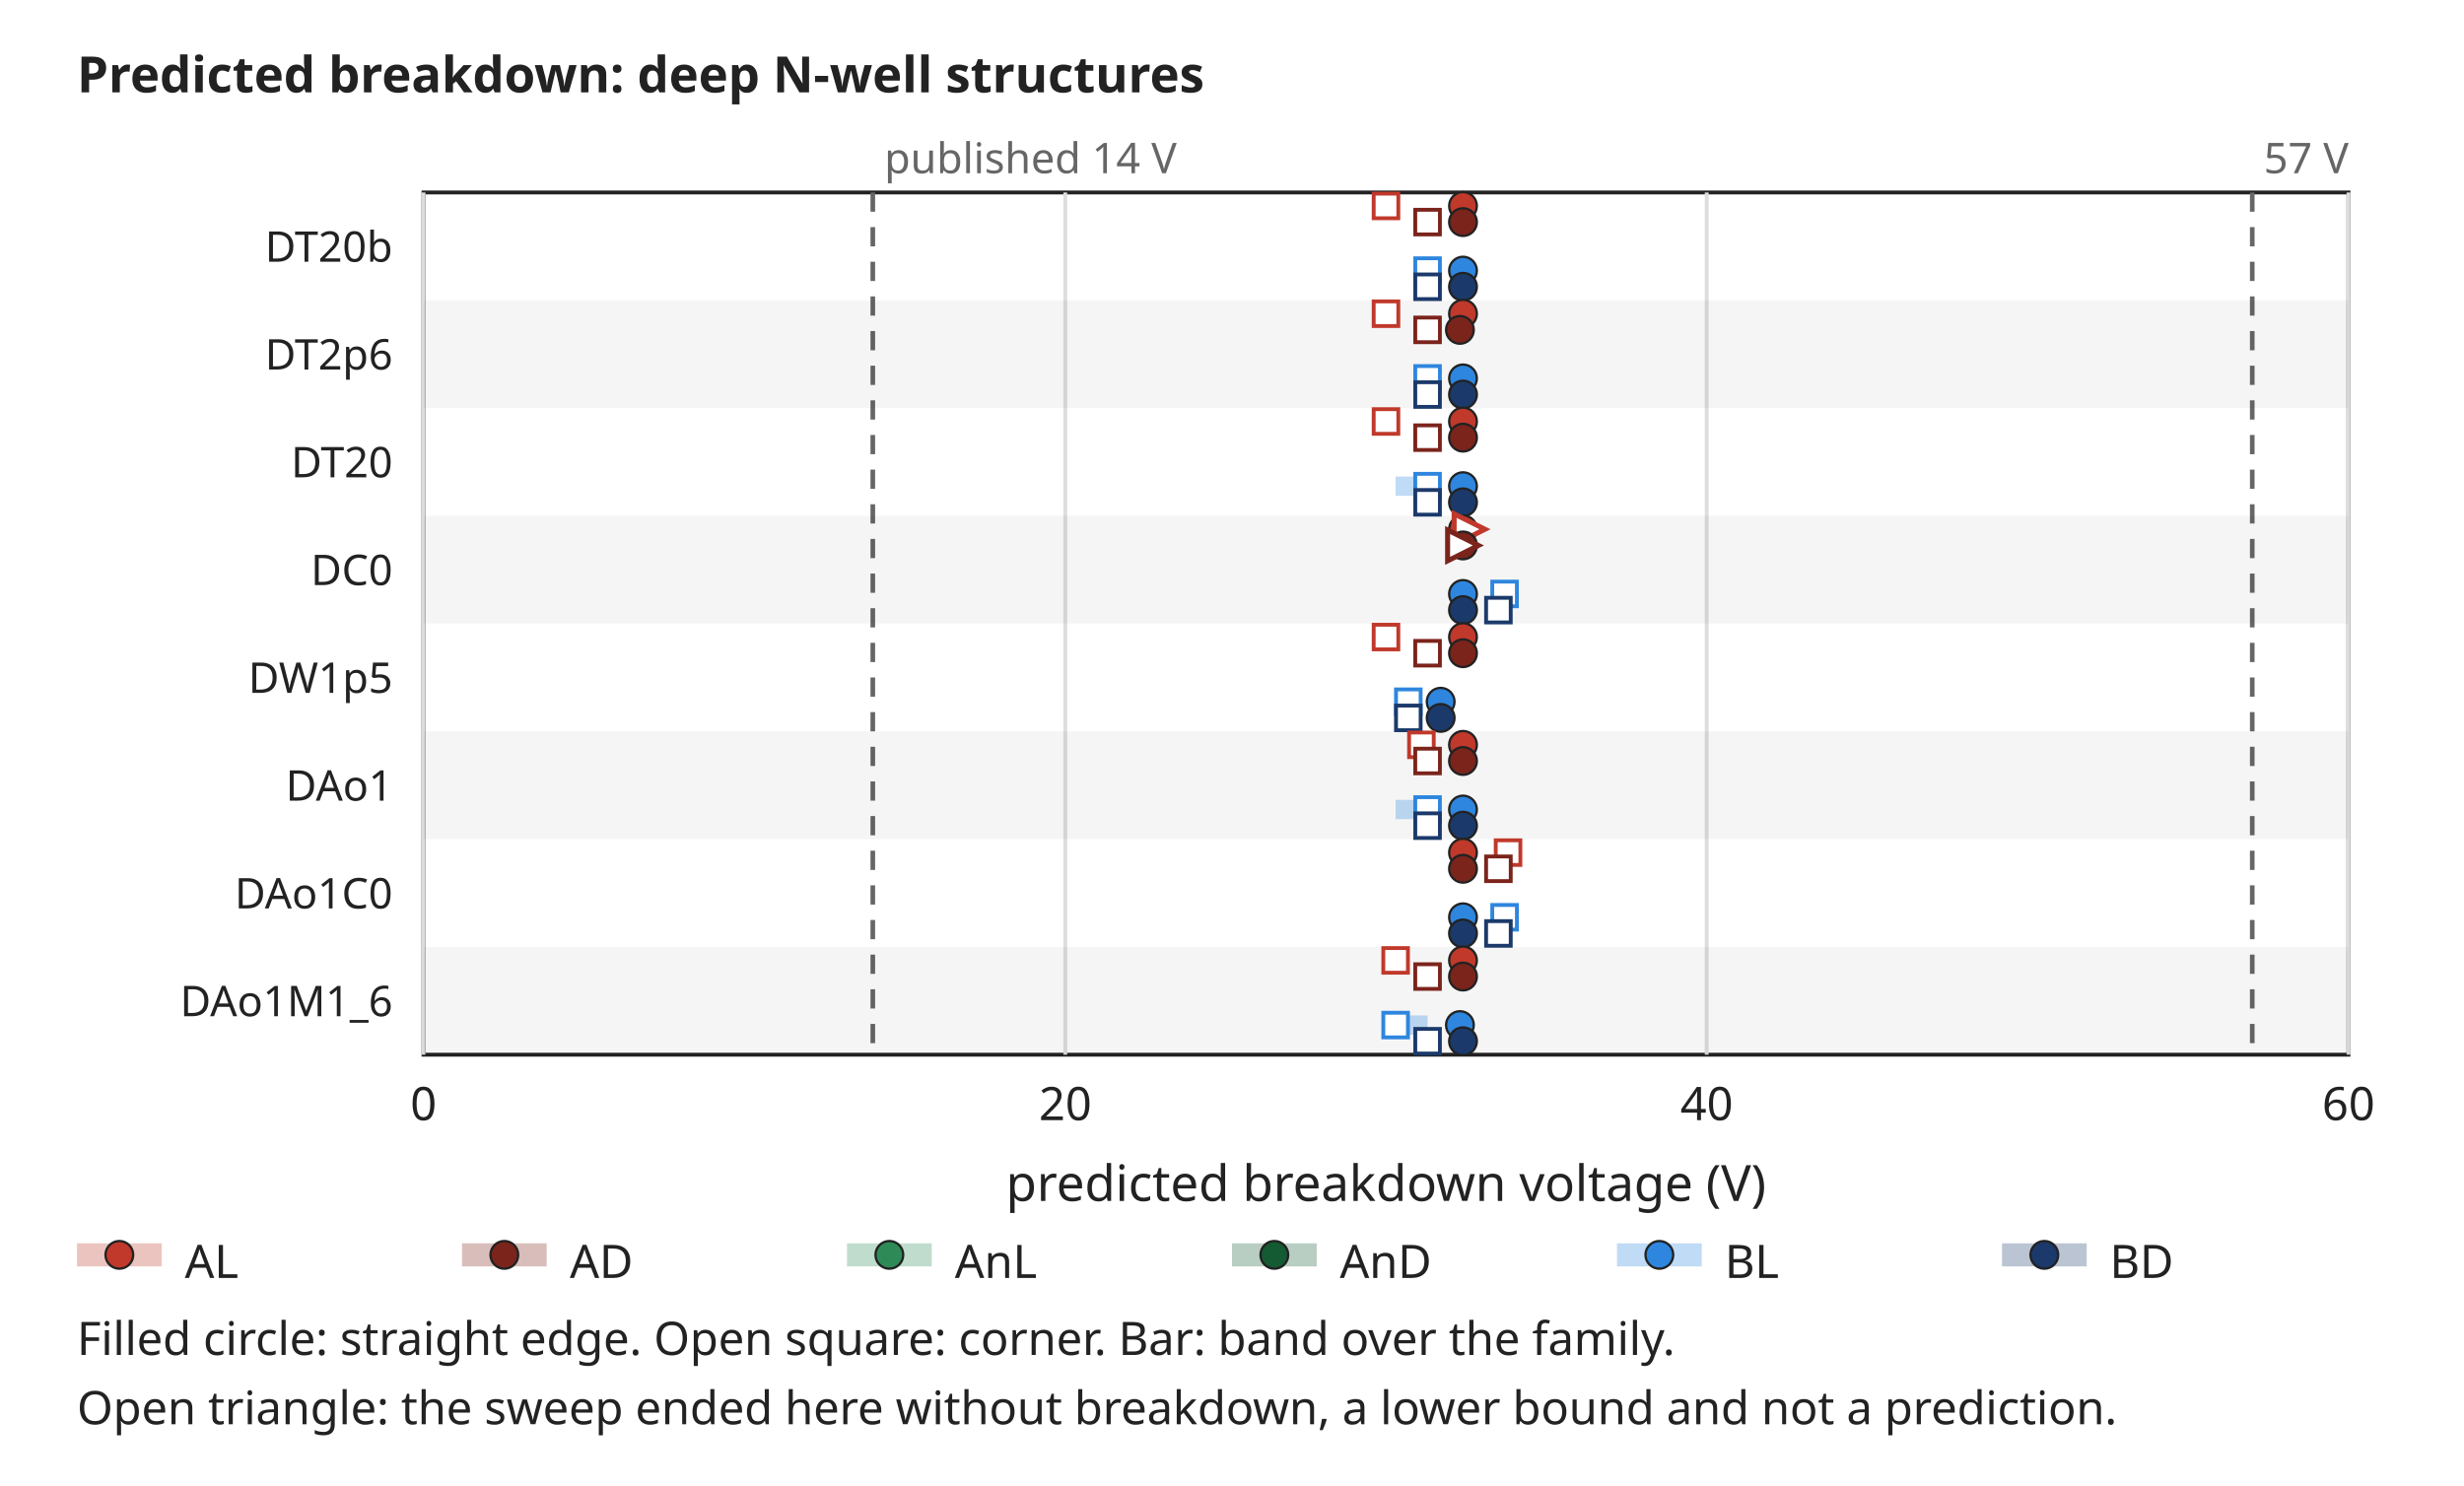
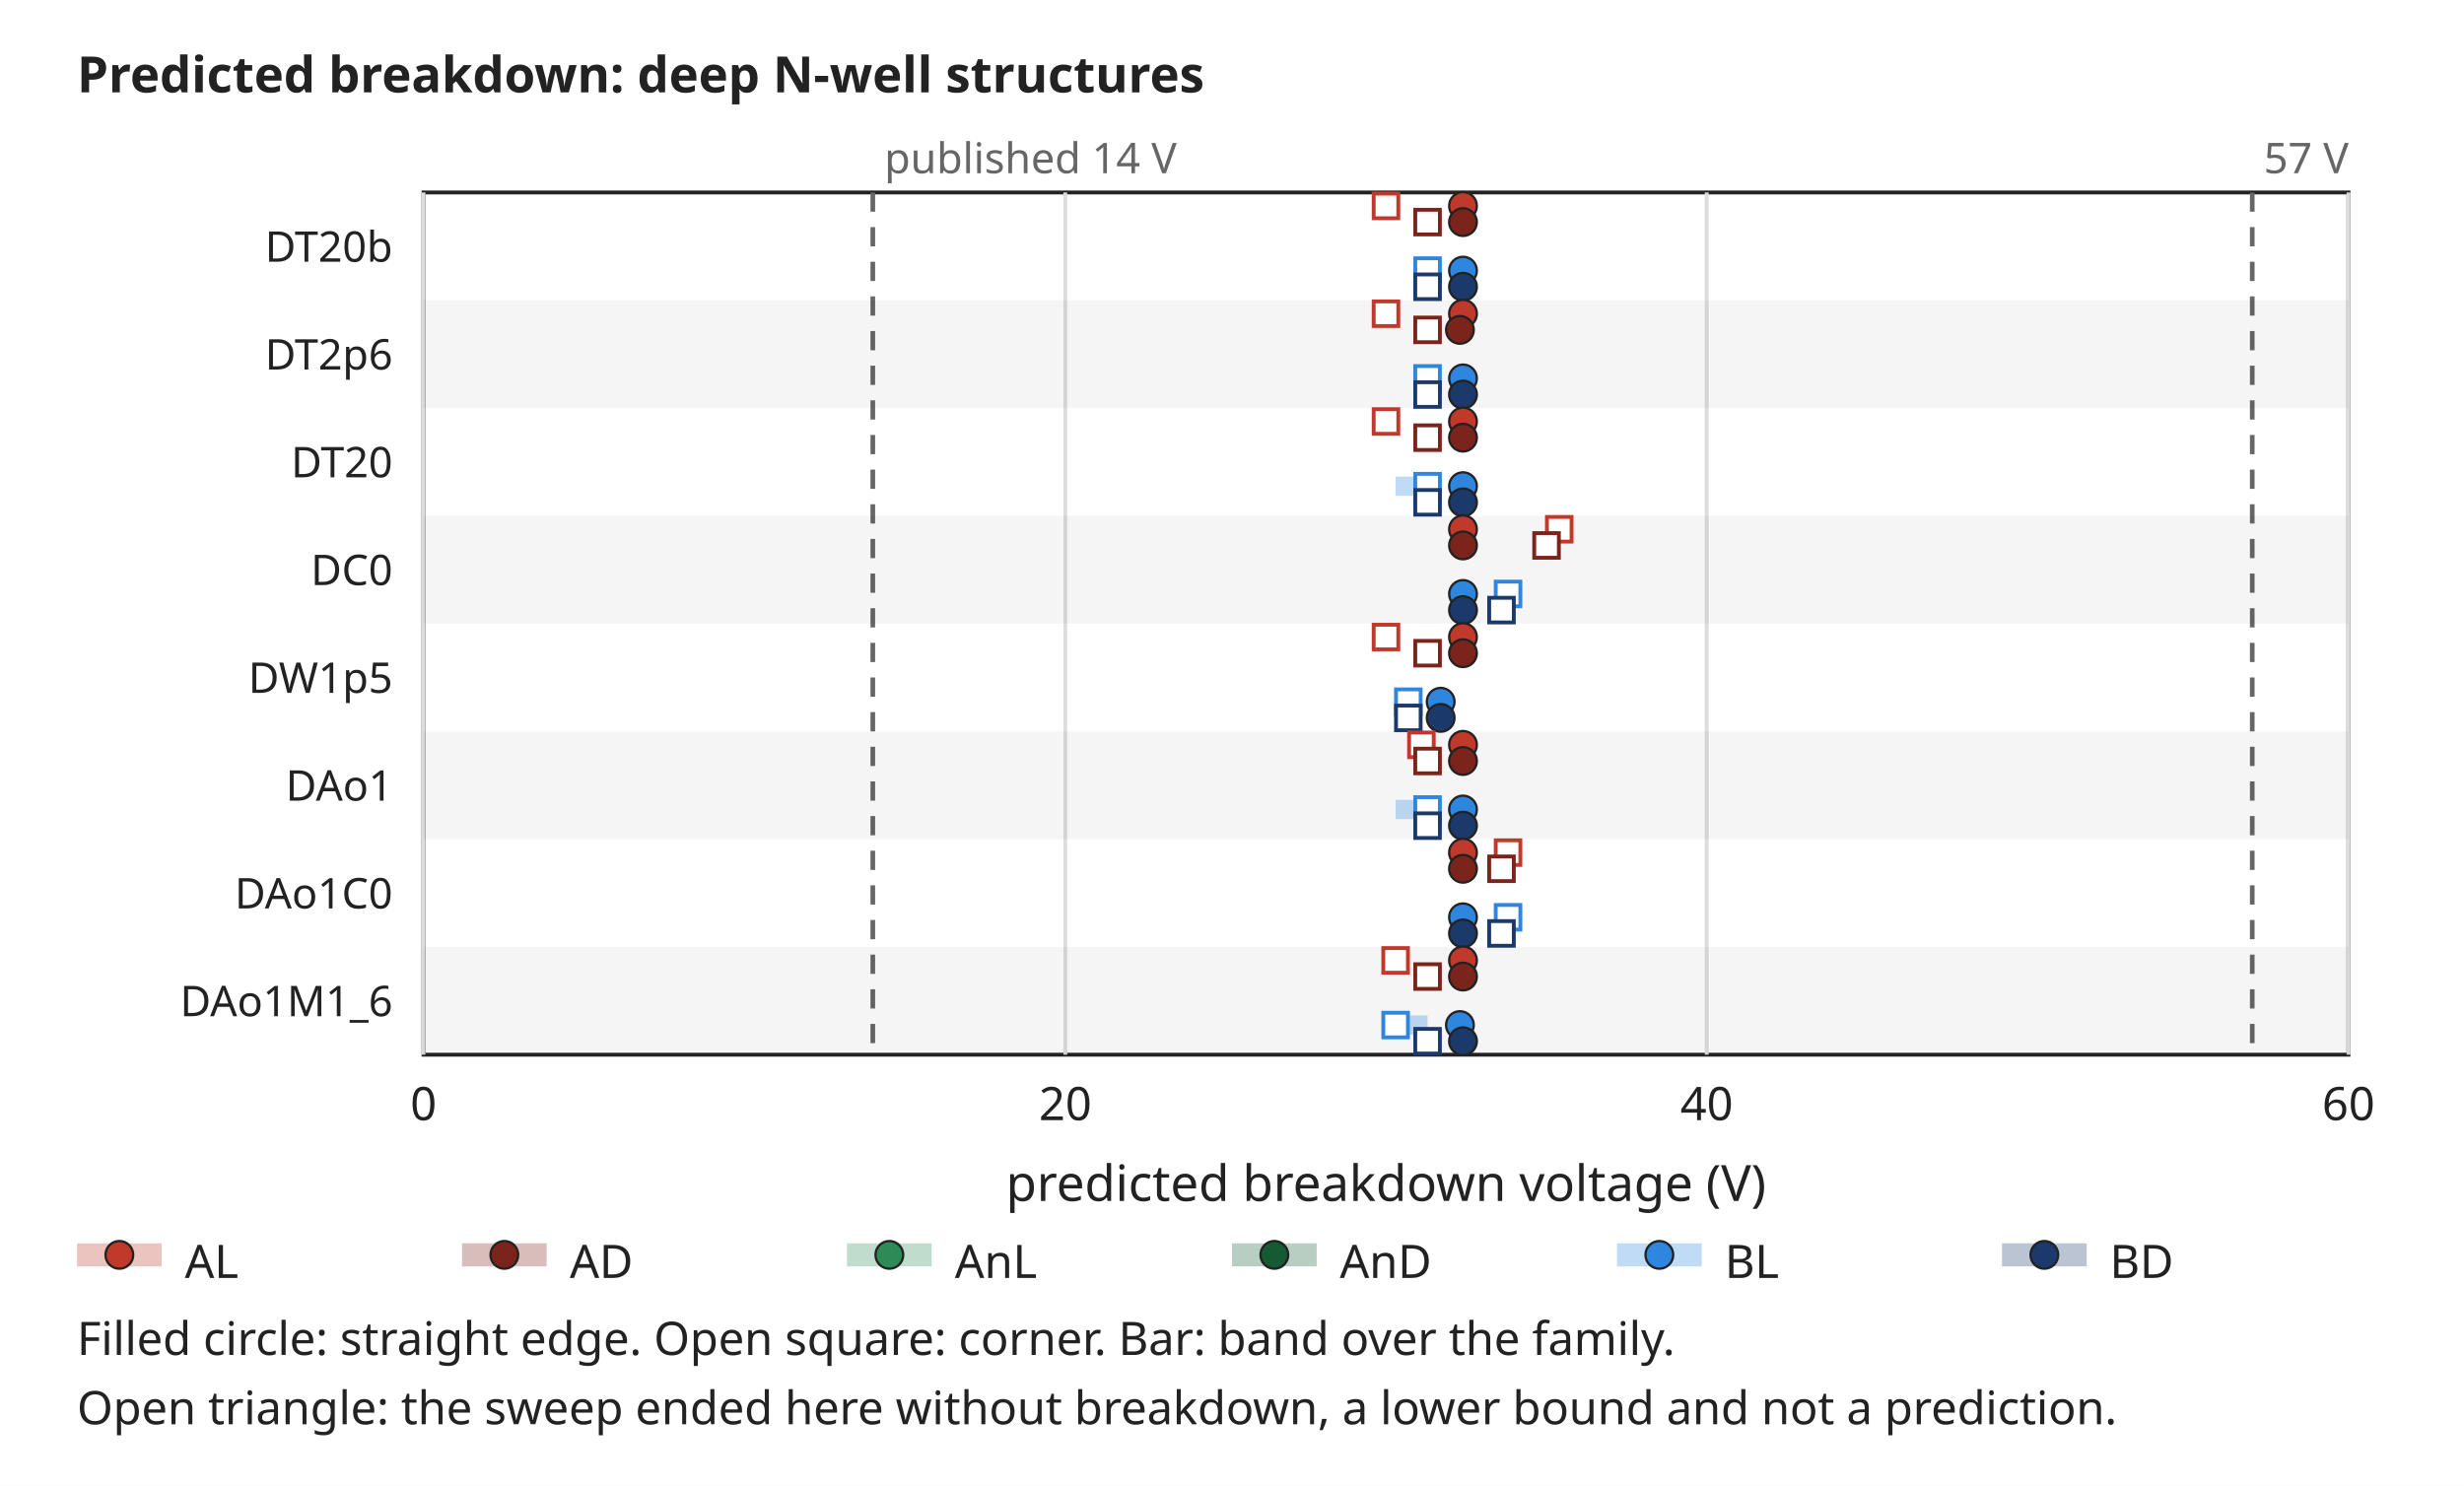
<svg xmlns="http://www.w3.org/2000/svg" width="640" height="386" viewBox="0 0 640 386" font-family="sans-serif" font-size="13">
  <rect width="640" height="386" fill="white" />
  <text x="20" y="24" text-anchor="start" font-size="13" font-weight="bold" fill="#222222">Predicted breakdown: deep N-well structures</text>
  <rect x="110" y="50" width="500" height="224" rx="0" fill="none" stroke="#222222" />
  <line x1="110.0" y1="50" x2="110.0" y2="274" stroke="#dddddd" stroke-width="1" />
  <text x="110.0" y="291" text-anchor="middle" font-size="12" font-weight="normal" fill="#222222">0</text>
  <line x1="276.7" y1="50" x2="276.7" y2="274" stroke="#dddddd" stroke-width="1" />
  <text x="276.7" y="291" text-anchor="middle" font-size="12" font-weight="normal" fill="#222222">20</text>
  <line x1="443.3" y1="50" x2="443.3" y2="274" stroke="#dddddd" stroke-width="1" />
  <text x="443.3" y="291" text-anchor="middle" font-size="12" font-weight="normal" fill="#222222">40</text>
  <line x1="610.0" y1="50" x2="610.0" y2="274" stroke="#dddddd" stroke-width="1" />
  <text x="610.0" y="291" text-anchor="middle" font-size="12" font-weight="normal" fill="#222222">60</text>
  <text x="360.0" y="312" text-anchor="middle" font-size="13" font-weight="normal" fill="#222222">predicted breakdown voltage (V)</text>
  <text x="60" y="162.0" text-anchor="middle" font-size="13" font-weight="normal" fill="#222222" transform="rotate(-90 60 162.0)" />
  <line x1="226.7" y1="50" x2="226.7" y2="274" stroke="#666666" stroke-width="1.2" stroke-dasharray="5 4" />
  <text x="229.7" y="45" text-anchor="start" font-size="11" font-weight="normal" fill="#666666">published 14 V</text>
  <line x1="585.0" y1="50" x2="585.0" y2="274" stroke="#666666" stroke-width="1.2" stroke-dasharray="5 4" />
  <text x="588.0" y="45" text-anchor="start" font-size="11" font-weight="normal" fill="#666666">57 V</text>
  <text x="102" y="68.0" text-anchor="end" font-size="11" font-weight="normal" fill="#222222">DT20b</text>
  <rect x="360.0" y="51.0" width="1" height="5" rx="0" fill="#c0392b" stroke="none" fill-opacity="0.3" />
  <circle cx="380.0" cy="53.5" r="3.6" fill="#c0392b" stroke="#222222" stroke-width="0.6" />
  <rect x="356.8" y="50.3" width="6.4" height="6.4" rx="0" fill="white" stroke="#c0392b" />
  <rect x="370.8" y="55.2" width="1" height="5" rx="0" fill="#7b241c" stroke="none" fill-opacity="0.3" />
  <circle cx="380.0" cy="57.7" r="3.6" fill="#7b241c" stroke="#222222" stroke-width="0.6" />
  <rect x="367.6" y="54.5" width="6.4" height="6.4" rx="0" fill="white" stroke="#7b241c" />
  <rect x="370.8" y="67.8" width="1" height="5" rx="0" fill="#2e86de" stroke="none" fill-opacity="0.3" />
  <circle cx="380.0" cy="70.3" r="3.6" fill="#2e86de" stroke="#222222" stroke-width="0.6" />
  <rect x="367.6" y="67.1" width="6.4" height="6.4" rx="0" fill="white" stroke="#2e86de" />
  <rect x="370.8" y="72.0" width="1" height="5" rx="0" fill="#1b3a6b" stroke="none" fill-opacity="0.3" />
  <circle cx="380.0" cy="74.5" r="3.6" fill="#1b3a6b" stroke="#222222" stroke-width="0.6" />
  <rect x="367.6" y="71.3" width="6.4" height="6.4" rx="0" fill="white" stroke="#1b3a6b" />
  <rect x="110" y="78.0" width="500" height="28" rx="0" fill="#000000" stroke="none" fill-opacity="0.04" />
  <text x="102" y="96.0" text-anchor="end" font-size="11" font-weight="normal" fill="#222222">DT2p6</text>
  <rect x="360.0" y="79.0" width="1" height="5" rx="0" fill="#c0392b" stroke="none" fill-opacity="0.3" />
  <circle cx="380.0" cy="81.5" r="3.6" fill="#c0392b" stroke="#222222" stroke-width="0.6" />
  <rect x="356.8" y="78.3" width="6.4" height="6.4" rx="0" fill="white" stroke="#c0392b" />
  <rect x="370.8" y="83.2" width="1" height="5" rx="0" fill="#7b241c" stroke="none" fill-opacity="0.3" />
  <circle cx="379.2" cy="85.7" r="3.6" fill="#7b241c" stroke="#222222" stroke-width="0.6" />
  <rect x="367.6" y="82.5" width="6.4" height="6.4" rx="0" fill="white" stroke="#7b241c" />
  <rect x="370.8" y="95.8" width="1" height="5" rx="0" fill="#2e86de" stroke="none" fill-opacity="0.3" />
  <circle cx="380.0" cy="98.3" r="3.6" fill="#2e86de" stroke="#222222" stroke-width="0.6" />
  <rect x="367.6" y="95.1" width="6.4" height="6.4" rx="0" fill="white" stroke="#2e86de" />
  <rect x="370.8" y="100.0" width="1" height="5" rx="0" fill="#1b3a6b" stroke="none" fill-opacity="0.3" />
  <circle cx="380.0" cy="102.5" r="3.6" fill="#1b3a6b" stroke="#222222" stroke-width="0.6" />
  <rect x="367.6" y="99.3" width="6.4" height="6.4" rx="0" fill="white" stroke="#1b3a6b" />
  <text x="102" y="124.0" text-anchor="end" font-size="11" font-weight="normal" fill="#222222">DT20</text>
  <rect x="360.0" y="107.0" width="2.5" height="5" rx="0" fill="#c0392b" stroke="none" fill-opacity="0.3" />
  <circle cx="380.0" cy="109.5" r="3.6" fill="#c0392b" stroke="#222222" stroke-width="0.6" />
  <rect x="356.8" y="106.3" width="6.4" height="6.4" rx="0" fill="white" stroke="#c0392b" />
  <rect x="370.8" y="111.2" width="1" height="5" rx="0" fill="#7b241c" stroke="none" fill-opacity="0.3" />
  <circle cx="380.0" cy="113.7" r="3.6" fill="#7b241c" stroke="#222222" stroke-width="0.6" />
  <rect x="367.6" y="110.5" width="6.4" height="6.4" rx="0" fill="white" stroke="#7b241c" />
  <rect x="362.5" y="123.8" width="8.3" height="5" rx="0" fill="#2e86de" stroke="none" fill-opacity="0.3" />
  <circle cx="380.0" cy="126.3" r="3.6" fill="#2e86de" stroke="#222222" stroke-width="0.6" />
  <rect x="367.6" y="123.1" width="6.4" height="6.4" rx="0" fill="white" stroke="#2e86de" />
  <rect x="370.0" y="128.0" width="1" height="5" rx="0" fill="#1b3a6b" stroke="none" fill-opacity="0.3" />
  <circle cx="380.0" cy="130.5" r="3.6" fill="#1b3a6b" stroke="#222222" stroke-width="0.6" />
  <rect x="367.6" y="127.3" width="6.4" height="6.4" rx="0" fill="white" stroke="#1b3a6b" />
  <rect x="110" y="134.0" width="500" height="28" rx="0" fill="#000000" stroke="none" fill-opacity="0.04" />
  <text x="102" y="152.0" text-anchor="end" font-size="11" font-weight="normal" fill="#222222">DC0</text>
  <rect x="380.0" y="135.0" width="1" height="5" rx="0" fill="#c0392b" stroke="none" fill-opacity="0.3" />
  <circle cx="380.0" cy="137.5" r="3.6" fill="#c0392b" stroke="#222222" stroke-width="0.6" />
-   <path d="M377.7,133.5 L385.7,137.5 L377.7,141.5 Z" fill="white" stroke="#c0392b" stroke-width="1.3" />
+   <rect x="401.8" y="134.3" width="6.4" height="6.4" rx="0" fill="white" stroke="#c0392b" />
  <rect x="380.0" y="139.2" width="1" height="5" rx="0" fill="#7b241c" stroke="none" fill-opacity="0.3" />
  <circle cx="380.0" cy="141.7" r="3.6" fill="#7b241c" stroke="#222222" stroke-width="0.6" />
-   <path d="M376.0,137.7 L384.0,141.7 L376.0,145.7 Z" fill="white" stroke="#7b241c" stroke-width="1.3" />
+   <rect x="398.5" y="138.5" width="6.4" height="6.4" rx="0" fill="white" stroke="#7b241c" />
  <rect x="379.2" y="151.8" width="1" height="5" rx="0" fill="#2e86de" stroke="none" fill-opacity="0.3" />
  <circle cx="380.0" cy="154.3" r="3.6" fill="#2e86de" stroke="#222222" stroke-width="0.6" />
-   <rect x="387.6" y="151.1" width="6.4" height="6.4" rx="0" fill="white" stroke="#2e86de" />
+   <rect x="388.5" y="151.1" width="6.4" height="6.4" rx="0" fill="white" stroke="#2e86de" />
  <rect x="380.0" y="156.0" width="1" height="5" rx="0" fill="#1b3a6b" stroke="none" fill-opacity="0.3" />
  <circle cx="380.0" cy="158.5" r="3.6" fill="#1b3a6b" stroke="#222222" stroke-width="0.6" />
-   <rect x="386.0" y="155.3" width="6.4" height="6.4" rx="0" fill="white" stroke="#1b3a6b" />
+   <rect x="386.8" y="155.3" width="6.4" height="6.4" rx="0" fill="white" stroke="#1b3a6b" />
  <text x="102" y="180.0" text-anchor="end" font-size="11" font-weight="normal" fill="#222222">DW1p5</text>
  <rect x="360.0" y="163.0" width="1" height="5" rx="0" fill="#c0392b" stroke="none" fill-opacity="0.3" />
  <circle cx="380.0" cy="165.5" r="3.6" fill="#c0392b" stroke="#222222" stroke-width="0.6" />
  <rect x="356.8" y="162.3" width="6.4" height="6.4" rx="0" fill="white" stroke="#c0392b" />
  <rect x="370.8" y="167.2" width="1" height="5" rx="0" fill="#7b241c" stroke="none" fill-opacity="0.3" />
  <circle cx="380.0" cy="169.7" r="3.6" fill="#7b241c" stroke="#222222" stroke-width="0.6" />
  <rect x="367.6" y="166.5" width="6.4" height="6.4" rx="0" fill="white" stroke="#7b241c" />
  <rect x="365.8" y="179.8" width="1" height="5" rx="0" fill="#2e86de" stroke="none" fill-opacity="0.3" />
  <circle cx="374.2" cy="182.3" r="3.6" fill="#2e86de" stroke="#222222" stroke-width="0.6" />
  <rect x="362.6" y="179.1" width="6.4" height="6.4" rx="0" fill="white" stroke="#2e86de" />
  <rect x="365.8" y="184.0" width="1" height="5" rx="0" fill="#1b3a6b" stroke="none" fill-opacity="0.3" />
  <circle cx="374.2" cy="186.5" r="3.6" fill="#1b3a6b" stroke="#222222" stroke-width="0.6" />
  <rect x="362.6" y="183.3" width="6.4" height="6.4" rx="0" fill="white" stroke="#1b3a6b" />
  <rect x="110" y="190.0" width="500" height="28" rx="0" fill="#000000" stroke="none" fill-opacity="0.04" />
  <text x="102" y="208.0" text-anchor="end" font-size="11" font-weight="normal" fill="#222222">DAo1</text>
  <rect x="369.2" y="191.0" width="1.7" height="5" rx="0" fill="#c0392b" stroke="none" fill-opacity="0.3" />
  <circle cx="380.0" cy="193.5" r="3.6" fill="#c0392b" stroke="#222222" stroke-width="0.6" />
  <rect x="366.0" y="190.3" width="6.4" height="6.4" rx="0" fill="white" stroke="#c0392b" />
  <rect x="370.8" y="195.2" width="1" height="5" rx="0" fill="#7b241c" stroke="none" fill-opacity="0.3" />
  <circle cx="380.0" cy="197.7" r="3.6" fill="#7b241c" stroke="#222222" stroke-width="0.6" />
  <rect x="367.6" y="194.5" width="6.4" height="6.4" rx="0" fill="white" stroke="#7b241c" />
  <rect x="362.5" y="207.8" width="8.3" height="5" rx="0" fill="#2e86de" stroke="none" fill-opacity="0.3" />
  <circle cx="380.0" cy="210.3" r="3.6" fill="#2e86de" stroke="#222222" stroke-width="0.6" />
  <rect x="367.6" y="207.1" width="6.4" height="6.4" rx="0" fill="white" stroke="#2e86de" />
  <rect x="370.0" y="212.0" width="1" height="5" rx="0" fill="#1b3a6b" stroke="none" fill-opacity="0.3" />
  <circle cx="380.0" cy="214.5" r="3.6" fill="#1b3a6b" stroke="#222222" stroke-width="0.6" />
  <rect x="367.6" y="211.3" width="6.4" height="6.4" rx="0" fill="white" stroke="#1b3a6b" />
  <text x="102" y="236.0" text-anchor="end" font-size="11" font-weight="normal" fill="#222222">DAo1C0</text>
  <rect x="380.0" y="219.0" width="1" height="5" rx="0" fill="#c0392b" stroke="none" fill-opacity="0.3" />
  <circle cx="380.0" cy="221.5" r="3.6" fill="#c0392b" stroke="#222222" stroke-width="0.6" />
  <rect x="388.5" y="218.3" width="6.4" height="6.4" rx="0" fill="white" stroke="#c0392b" />
  <rect x="380.0" y="223.2" width="1" height="5" rx="0" fill="#7b241c" stroke="none" fill-opacity="0.3" />
  <circle cx="380.0" cy="225.7" r="3.6" fill="#7b241c" stroke="#222222" stroke-width="0.6" />
-   <rect x="386.0" y="222.5" width="6.4" height="6.4" rx="0" fill="white" stroke="#7b241c" />
+   <rect x="386.8" y="222.5" width="6.4" height="6.4" rx="0" fill="white" stroke="#7b241c" />
  <rect x="379.2" y="235.8" width="1" height="5" rx="0" fill="#2e86de" stroke="none" fill-opacity="0.3" />
  <circle cx="380.0" cy="238.3" r="3.6" fill="#2e86de" stroke="#222222" stroke-width="0.6" />
-   <rect x="387.6" y="235.1" width="6.4" height="6.4" rx="0" fill="white" stroke="#2e86de" />
+   <rect x="388.5" y="235.1" width="6.4" height="6.4" rx="0" fill="white" stroke="#2e86de" />
  <rect x="380.0" y="240.0" width="1" height="5" rx="0" fill="#1b3a6b" stroke="none" fill-opacity="0.3" />
  <circle cx="380.0" cy="242.5" r="3.6" fill="#1b3a6b" stroke="#222222" stroke-width="0.6" />
-   <rect x="386.0" y="239.3" width="6.4" height="6.4" rx="0" fill="white" stroke="#1b3a6b" />
+   <rect x="386.8" y="239.3" width="6.4" height="6.4" rx="0" fill="white" stroke="#1b3a6b" />
  <rect x="110" y="246.0" width="500" height="28" rx="0" fill="#000000" stroke="none" fill-opacity="0.04" />
  <text x="102" y="264.0" text-anchor="end" font-size="11" font-weight="normal" fill="#222222">DAo1M1_6</text>
  <rect x="362.5" y="247.0" width="1" height="5" rx="0" fill="#c0392b" stroke="none" fill-opacity="0.3" />
  <circle cx="380.0" cy="249.5" r="3.6" fill="#c0392b" stroke="#222222" stroke-width="0.6" />
  <rect x="359.3" y="246.3" width="6.4" height="6.4" rx="0" fill="white" stroke="#c0392b" />
  <rect x="370.8" y="251.2" width="1" height="5" rx="0" fill="#7b241c" stroke="none" fill-opacity="0.3" />
  <circle cx="380.0" cy="253.7" r="3.6" fill="#7b241c" stroke="#222222" stroke-width="0.6" />
  <rect x="367.6" y="250.5" width="6.4" height="6.4" rx="0" fill="white" stroke="#7b241c" />
  <rect x="362.5" y="263.8" width="8.3" height="5" rx="0" fill="#2e86de" stroke="none" fill-opacity="0.3" />
  <circle cx="379.2" cy="266.3" r="3.6" fill="#2e86de" stroke="#222222" stroke-width="0.6" />
  <rect x="359.3" y="263.1" width="6.4" height="6.4" rx="0" fill="white" stroke="#2e86de" />
  <rect x="370.8" y="268.0" width="1" height="5" rx="0" fill="#1b3a6b" stroke="none" fill-opacity="0.3" />
  <circle cx="380.0" cy="270.5" r="3.6" fill="#1b3a6b" stroke="#222222" stroke-width="0.6" />
  <rect x="367.6" y="267.3" width="6.4" height="6.4" rx="0" fill="white" stroke="#1b3a6b" />
  <rect x="20" y="323" width="22" height="6" rx="0" fill="#c0392b" stroke="none" fill-opacity="0.3" />
  <circle cx="31.0" cy="326.0" r="3.6" fill="#c0392b" stroke="#222222" stroke-width="0.6" />
  <text x="48" y="332" text-anchor="start" font-size="12" font-weight="normal" fill="#222222">AL</text>
  <rect x="120" y="323" width="22" height="6" rx="0" fill="#7b241c" stroke="none" fill-opacity="0.3" />
  <circle cx="131.0" cy="326.0" r="3.6" fill="#7b241c" stroke="#222222" stroke-width="0.6" />
  <text x="148" y="332" text-anchor="start" font-size="12" font-weight="normal" fill="#222222">AD</text>
  <rect x="220" y="323" width="22" height="6" rx="0" fill="#2e8b57" stroke="none" fill-opacity="0.3" />
  <circle cx="231.0" cy="326.0" r="3.6" fill="#2e8b57" stroke="#222222" stroke-width="0.6" />
  <text x="248" y="332" text-anchor="start" font-size="12" font-weight="normal" fill="#222222">AnL</text>
  <rect x="320" y="323" width="22" height="6" rx="0" fill="#145a32" stroke="none" fill-opacity="0.3" />
  <circle cx="331.0" cy="326.0" r="3.6" fill="#145a32" stroke="#222222" stroke-width="0.6" />
  <text x="348" y="332" text-anchor="start" font-size="12" font-weight="normal" fill="#222222">AnD</text>
  <rect x="420" y="323" width="22" height="6" rx="0" fill="#2e86de" stroke="none" fill-opacity="0.3" />
  <circle cx="431.0" cy="326.0" r="3.6" fill="#2e86de" stroke="#222222" stroke-width="0.6" />
  <text x="448" y="332" text-anchor="start" font-size="12" font-weight="normal" fill="#222222">BL</text>
  <rect x="520" y="323" width="22" height="6" rx="0" fill="#1b3a6b" stroke="none" fill-opacity="0.3" />
  <circle cx="531.0" cy="326.0" r="3.6" fill="#1b3a6b" stroke="#222222" stroke-width="0.6" />
  <text x="548" y="332" text-anchor="start" font-size="12" font-weight="normal" fill="#222222">BD</text>
  <text x="20" y="352" text-anchor="start" font-size="12" font-weight="normal" fill="#222222">Filled circle: straight edge. Open square: corner. Bar: band over the family.</text>
  <text x="20" y="370" text-anchor="start" font-size="12" font-weight="normal" fill="#222222">Open triangle: the sweep ended here without breakdown, a lower bound and not a prediction.</text>
</svg>
